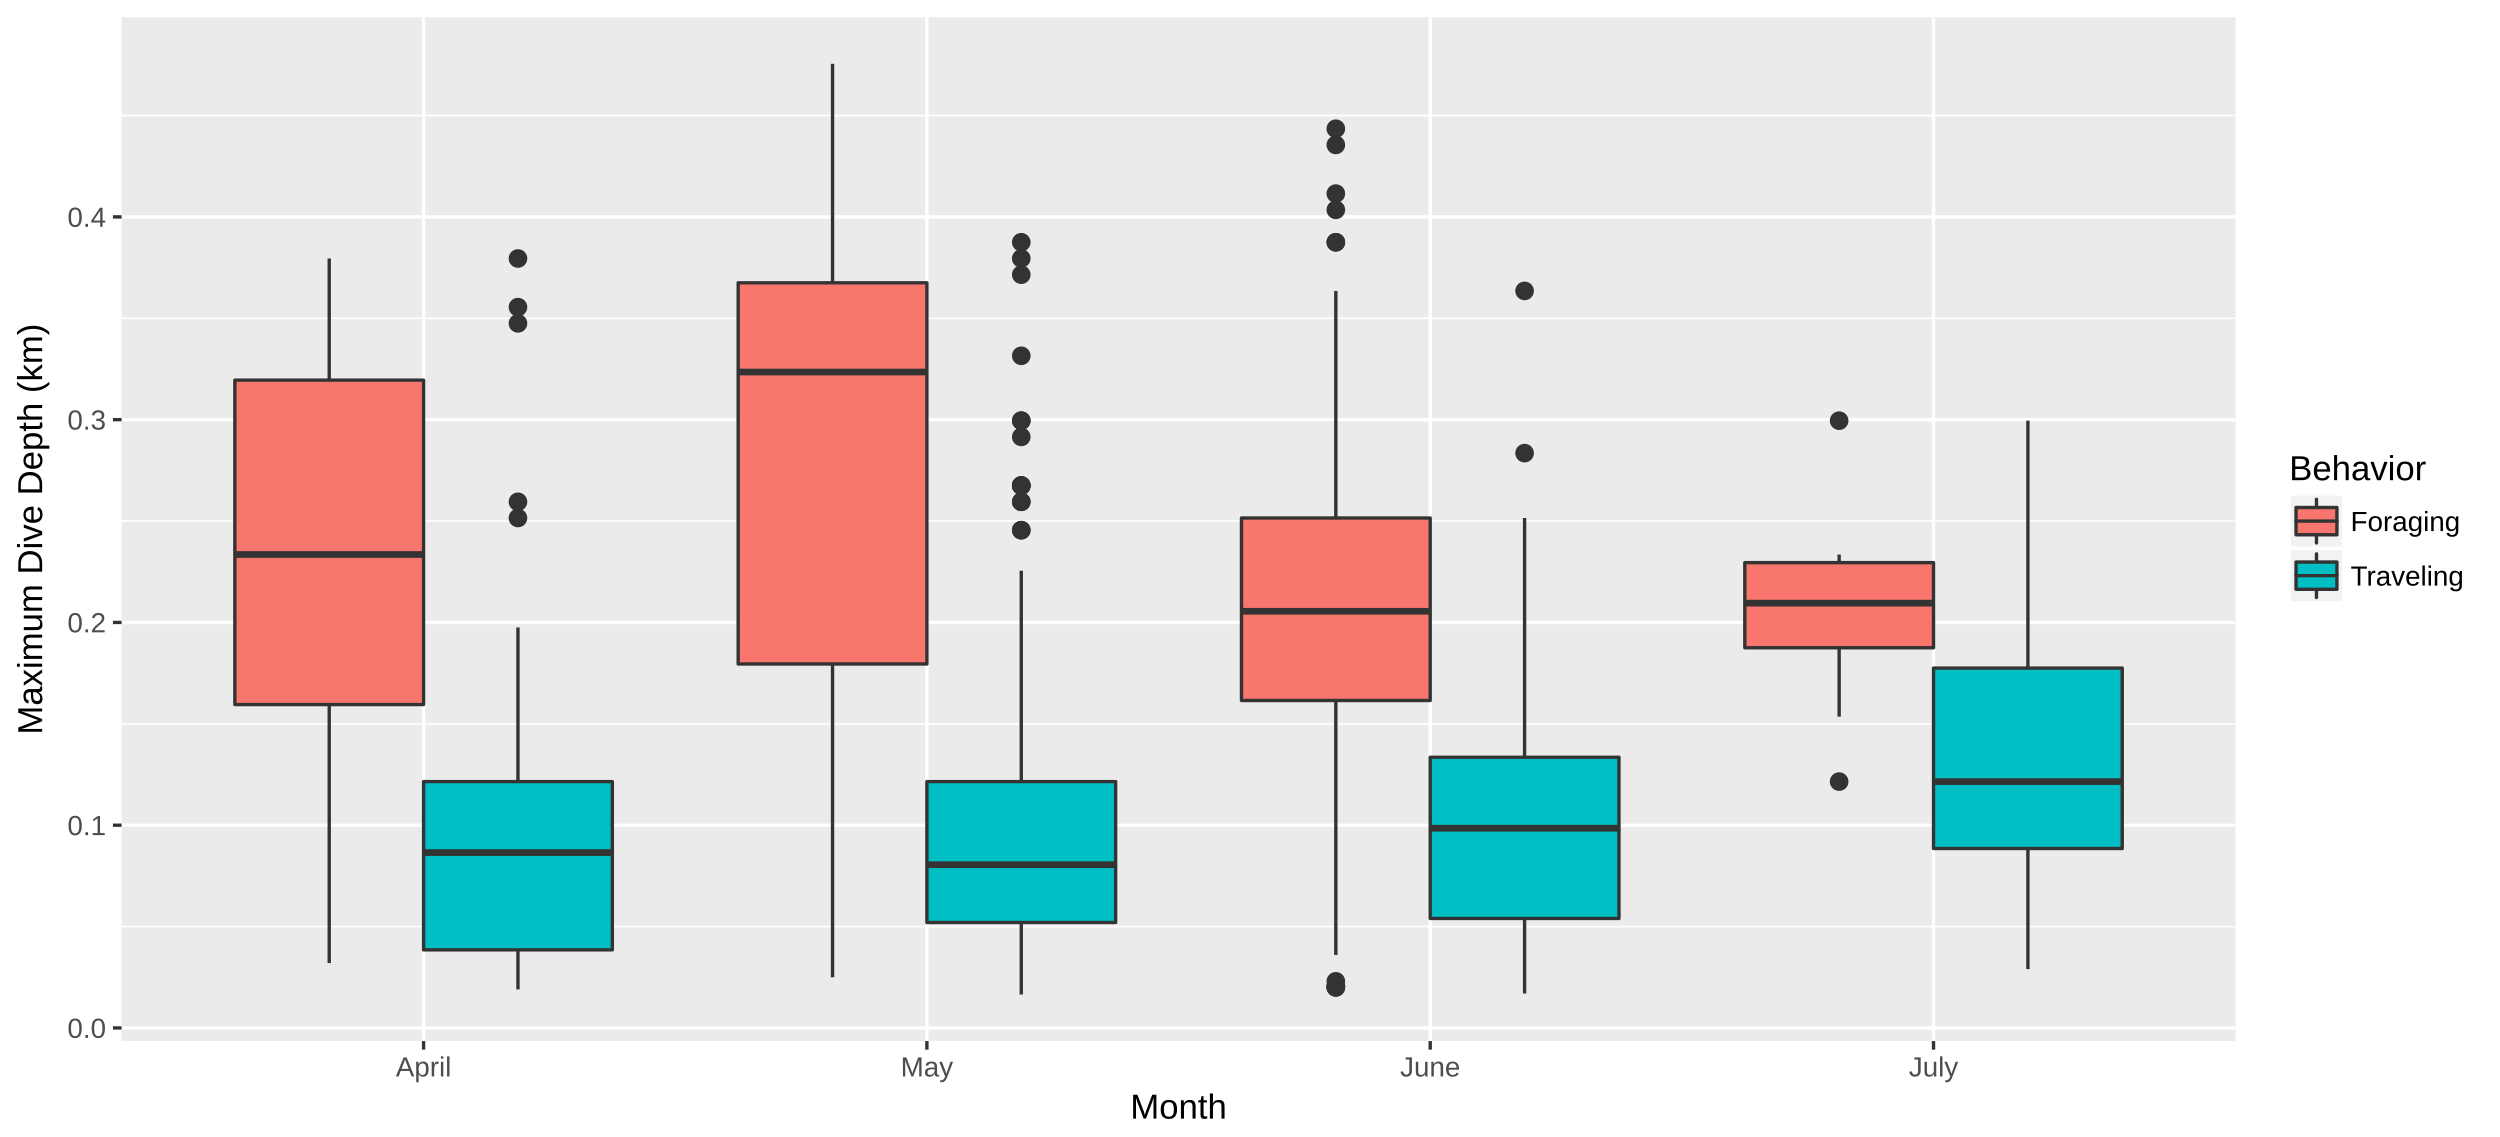
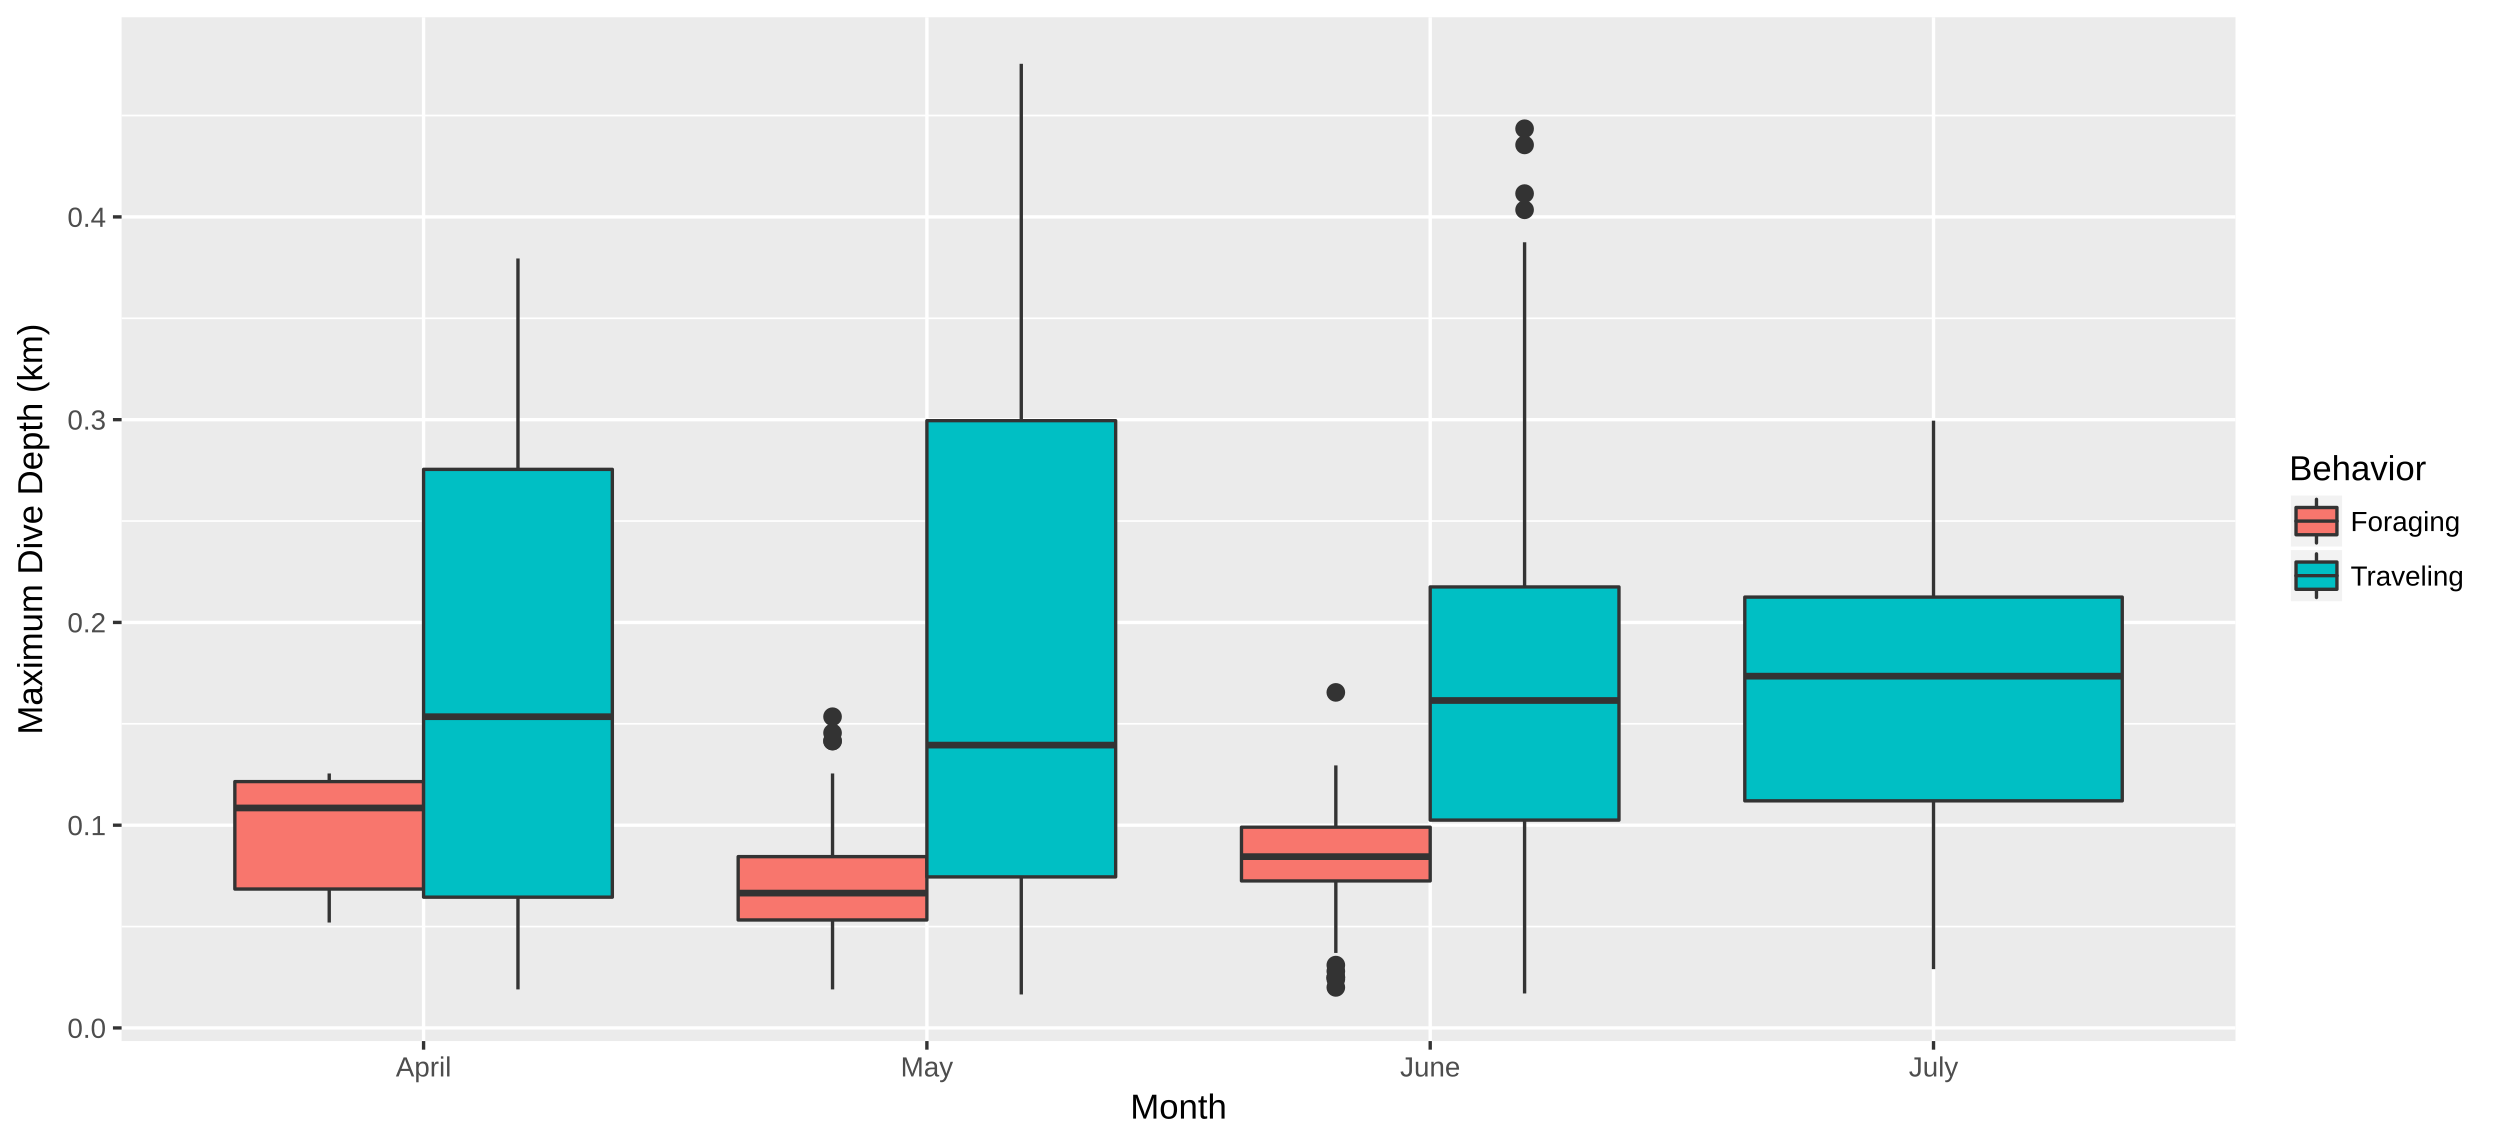
<svg xmlns="http://www.w3.org/2000/svg" viewBox="0 0 792.00 360.00">
  <defs>
    <style type="text/css">
    line, polyline, polygon, path, rect, circle {
      fill: none;
      stroke: #000000;
      stroke-linecap: round;
      stroke-linejoin: round;
      stroke-miterlimit: 10.00;
    }
  </style>
  </defs>
  <rect width="100%" height="100%" style="stroke: none; fill: #FFFFFF;" />
  <rect x="0.00" y="0.00" width="792.00" height="360.00" style="stroke-width: 1.07; stroke: #FFFFFF; fill: #FFFFFF;" />
  <defs>
    <clipPath id="cpMzguNTJ8NzA4LjIxfDMyOS44MHw1LjQ4">
      <rect x="38.52" y="5.48" width="669.69" height="324.32" />
    </clipPath>
  </defs>
  <rect x="38.52" y="5.48" width="669.69" height="324.32" style="stroke-width: 1.07; stroke: none; fill: #EBEBEB;" clip-path="url(#cpMzguNTJ8NzA4LjIxfDMyOS44MHw1LjQ4)" />
  <polyline points="38.52,293.54 708.21,293.54 " style="stroke-width: 0.53; stroke: #FFFFFF; stroke-linecap: butt;" clip-path="url(#cpMzguNTJ8NzA4LjIxfDMyOS44MHw1LjQ4)" />
  <polyline points="38.52,229.30 708.21,229.30 " style="stroke-width: 0.53; stroke: #FFFFFF; stroke-linecap: butt;" clip-path="url(#cpMzguNTJ8NzA4LjIxfDMyOS44MHw1LjQ4)" />
  <polyline points="38.52,165.07 708.21,165.07 " style="stroke-width: 0.53; stroke: #FFFFFF; stroke-linecap: butt;" clip-path="url(#cpMzguNTJ8NzA4LjIxfDMyOS44MHw1LjQ4)" />
  <polyline points="38.52,100.83 708.21,100.83 " style="stroke-width: 0.53; stroke: #FFFFFF; stroke-linecap: butt;" clip-path="url(#cpMzguNTJ8NzA4LjIxfDMyOS44MHw1LjQ4)" />
  <polyline points="38.52,36.60 708.21,36.60 " style="stroke-width: 0.53; stroke: #FFFFFF; stroke-linecap: butt;" clip-path="url(#cpMzguNTJ8NzA4LjIxfDMyOS44MHw1LjQ4)" />
  <polyline points="38.52,325.65 708.21,325.65 " style="stroke-width: 1.07; stroke: #FFFFFF; stroke-linecap: butt;" clip-path="url(#cpMzguNTJ8NzA4LjIxfDMyOS44MHw1LjQ4)" />
  <polyline points="38.52,261.42 708.21,261.42 " style="stroke-width: 1.07; stroke: #FFFFFF; stroke-linecap: butt;" clip-path="url(#cpMzguNTJ8NzA4LjIxfDMyOS44MHw1LjQ4)" />
  <polyline points="38.52,197.19 708.21,197.19 " style="stroke-width: 1.07; stroke: #FFFFFF; stroke-linecap: butt;" clip-path="url(#cpMzguNTJ8NzA4LjIxfDMyOS44MHw1LjQ4)" />
  <polyline points="38.52,132.95 708.21,132.95 " style="stroke-width: 1.07; stroke: #FFFFFF; stroke-linecap: butt;" clip-path="url(#cpMzguNTJ8NzA4LjIxfDMyOS44MHw1LjQ4)" />
  <polyline points="38.52,68.72 708.21,68.72 " style="stroke-width: 1.07; stroke: #FFFFFF; stroke-linecap: butt;" clip-path="url(#cpMzguNTJ8NzA4LjIxfDMyOS44MHw1LjQ4)" />
  <polyline points="134.19,329.80 134.19,5.48 " style="stroke-width: 1.07; stroke: #FFFFFF; stroke-linecap: butt;" clip-path="url(#cpMzguNTJ8NzA4LjIxfDMyOS44MHw1LjQ4)" />
  <polyline points="293.64,329.80 293.64,5.48 " style="stroke-width: 1.07; stroke: #FFFFFF; stroke-linecap: butt;" clip-path="url(#cpMzguNTJ8NzA4LjIxfDMyOS44MHw1LjQ4)" />
  <polyline points="453.09,329.80 453.09,5.48 " style="stroke-width: 1.07; stroke: #FFFFFF; stroke-linecap: butt;" clip-path="url(#cpMzguNTJ8NzA4LjIxfDMyOS44MHw1LjQ4)" />
  <polyline points="612.54,329.80 612.54,5.48 " style="stroke-width: 1.07; stroke: #FFFFFF; stroke-linecap: butt;" clip-path="url(#cpMzguNTJ8NzA4LjIxfDMyOS44MHw1LjQ4)" />
-   <line x1="104.30" y1="120.43" x2="104.30" y2="81.89" style="stroke-width: 1.07; stroke: #333333; stroke-linecap: butt;" clip-path="url(#cpMzguNTJ8NzA4LjIxfDMyOS44MHw1LjQ4)" />
-   <line x1="104.30" y1="223.20" x2="104.30" y2="305.10" style="stroke-width: 1.07; stroke: #333333; stroke-linecap: butt;" clip-path="url(#cpMzguNTJ8NzA4LjIxfDMyOS44MHw1LjQ4)" />
-   <polygon points="74.40,120.43 74.40,223.20 134.19,223.20 134.19,120.43 74.40,120.43 " style="stroke-width: 1.07; stroke: #333333; fill: #F8766D;" clip-path="url(#cpMzguNTJ8NzA4LjIxfDMyOS44MHw1LjQ4)" />
-   <line x1="74.40" y1="175.67" x2="134.19" y2="175.67" style="stroke-width: 2.13; stroke: #333333; stroke-linecap: butt;" clip-path="url(#cpMzguNTJ8NzA4LjIxfDMyOS44MHw1LjQ4)" />
-   <circle cx="164.09" cy="158.97" r="1.95pt" style="stroke-width: 0.71; stroke: #333333; fill: #333333;" clip-path="url(#cpMzguNTJ8NzA4LjIxfDMyOS44MHw1LjQ4)" />
-   <circle cx="164.09" cy="164.10" r="1.95pt" style="stroke-width: 0.71; stroke: #333333; fill: #333333;" clip-path="url(#cpMzguNTJ8NzA4LjIxfDMyOS44MHw1LjQ4)" />
-   <circle cx="164.09" cy="81.89" r="1.95pt" style="stroke-width: 0.71; stroke: #333333; fill: #333333;" clip-path="url(#cpMzguNTJ8NzA4LjIxfDMyOS44MHw1LjQ4)" />
-   <circle cx="164.09" cy="102.44" r="1.95pt" style="stroke-width: 0.71; stroke: #333333; fill: #333333;" clip-path="url(#cpMzguNTJ8NzA4LjIxfDMyOS44MHw1LjQ4)" />
-   <circle cx="164.09" cy="97.30" r="1.95pt" style="stroke-width: 0.71; stroke: #333333; fill: #333333;" clip-path="url(#cpMzguNTJ8NzA4LjIxfDMyOS44MHw1LjQ4)" />
-   <line x1="164.09" y1="247.61" x2="164.09" y2="198.79" style="stroke-width: 1.07; stroke: #333333; stroke-linecap: butt;" clip-path="url(#cpMzguNTJ8NzA4LjIxfDMyOS44MHw1LjQ4)" />
-   <line x1="164.09" y1="300.92" x2="164.09" y2="313.45" style="stroke-width: 1.07; stroke: #333333; stroke-linecap: butt;" clip-path="url(#cpMzguNTJ8NzA4LjIxfDMyOS44MHw1LjQ4)" />
-   <polygon points="134.19,247.61 134.19,300.92 193.99,300.92 193.99,247.61 134.19,247.61 " style="stroke-width: 1.07; stroke: #333333; fill: #00BFC4;" clip-path="url(#cpMzguNTJ8NzA4LjIxfDMyOS44MHw1LjQ4)" />
-   <line x1="134.19" y1="270.09" x2="193.99" y2="270.09" style="stroke-width: 2.13; stroke: #333333; stroke-linecap: butt;" clip-path="url(#cpMzguNTJ8NzA4LjIxfDMyOS44MHw1LjQ4)" />
-   <line x1="263.75" y1="89.59" x2="263.75" y2="20.22" style="stroke-width: 1.07; stroke: #333333; stroke-linecap: butt;" clip-path="url(#cpMzguNTJ8NzA4LjIxfDMyOS44MHw1LjQ4)" />
-   <line x1="263.75" y1="210.35" x2="263.75" y2="309.59" style="stroke-width: 1.07; stroke: #333333; stroke-linecap: butt;" clip-path="url(#cpMzguNTJ8NzA4LjIxfDMyOS44MHw1LjQ4)" />
-   <polygon points="233.85,89.59 233.85,210.35 293.64,210.35 293.64,89.59 233.85,89.59 " style="stroke-width: 1.07; stroke: #333333; fill: #F8766D;" clip-path="url(#cpMzguNTJ8NzA4LjIxfDMyOS44MHw1LjQ4)" />
-   <line x1="233.85" y1="117.86" x2="293.64" y2="117.86" style="stroke-width: 2.13; stroke: #333333; stroke-linecap: butt;" clip-path="url(#cpMzguNTJ8NzA4LjIxfDMyOS44MHw1LjQ4)" />
-   <circle cx="323.54" cy="158.97" r="1.95pt" style="stroke-width: 0.71; stroke: #333333; fill: #333333;" clip-path="url(#cpMzguNTJ8NzA4LjIxfDMyOS44MHw1LjQ4)" />
-   <circle cx="323.54" cy="81.89" r="1.95pt" style="stroke-width: 0.71; stroke: #333333; fill: #333333;" clip-path="url(#cpMzguNTJ8NzA4LjIxfDMyOS44MHw1LjQ4)" />
-   <circle cx="323.54" cy="87.02" r="1.95pt" style="stroke-width: 0.71; stroke: #333333; fill: #333333;" clip-path="url(#cpMzguNTJ8NzA4LjIxfDMyOS44MHw1LjQ4)" />
-   <circle cx="323.54" cy="76.75" r="1.95pt" style="stroke-width: 0.71; stroke: #333333; fill: #333333;" clip-path="url(#cpMzguNTJ8NzA4LjIxfDMyOS44MHw1LjQ4)" />
-   <circle cx="323.54" cy="112.72" r="1.95pt" style="stroke-width: 0.71; stroke: #333333; fill: #333333;" clip-path="url(#cpMzguNTJ8NzA4LjIxfDMyOS44MHw1LjQ4)" />
-   <circle cx="323.54" cy="133.27" r="1.95pt" style="stroke-width: 0.71; stroke: #333333; fill: #333333;" clip-path="url(#cpMzguNTJ8NzA4LjIxfDMyOS44MHw1LjQ4)" />
-   <circle cx="323.54" cy="153.83" r="1.95pt" style="stroke-width: 0.71; stroke: #333333; fill: #333333;" clip-path="url(#cpMzguNTJ8NzA4LjIxfDMyOS44MHw1LjQ4)" />
-   <circle cx="323.54" cy="138.41" r="1.95pt" style="stroke-width: 0.71; stroke: #333333; fill: #333333;" clip-path="url(#cpMzguNTJ8NzA4LjIxfDMyOS44MHw1LjQ4)" />
-   <circle cx="323.54" cy="167.96" r="1.95pt" style="stroke-width: 0.71; stroke: #333333; fill: #333333;" clip-path="url(#cpMzguNTJ8NzA4LjIxfDMyOS44MHw1LjQ4)" />
-   <circle cx="323.54" cy="167.96" r="1.95pt" style="stroke-width: 0.71; stroke: #333333; fill: #333333;" clip-path="url(#cpMzguNTJ8NzA4LjIxfDMyOS44MHw1LjQ4)" />
-   <circle cx="323.54" cy="153.83" r="1.95pt" style="stroke-width: 0.71; stroke: #333333; fill: #333333;" clip-path="url(#cpMzguNTJ8NzA4LjIxfDMyOS44MHw1LjQ4)" />
-   <circle cx="323.54" cy="158.97" r="1.95pt" style="stroke-width: 0.71; stroke: #333333; fill: #333333;" clip-path="url(#cpMzguNTJ8NzA4LjIxfDMyOS44MHw1LjQ4)" />
-   <circle cx="323.54" cy="153.83" r="1.95pt" style="stroke-width: 0.71; stroke: #333333; fill: #333333;" clip-path="url(#cpMzguNTJ8NzA4LjIxfDMyOS44MHw1LjQ4)" />
-   <circle cx="323.54" cy="153.83" r="1.95pt" style="stroke-width: 0.71; stroke: #333333; fill: #333333;" clip-path="url(#cpMzguNTJ8NzA4LjIxfDMyOS44MHw1LjQ4)" />
-   <circle cx="323.54" cy="133.27" r="1.95pt" style="stroke-width: 0.71; stroke: #333333; fill: #333333;" clip-path="url(#cpMzguNTJ8NzA4LjIxfDMyOS44MHw1LjQ4)" />
-   <line x1="323.54" y1="247.61" x2="323.54" y2="180.81" style="stroke-width: 1.07; stroke: #333333; stroke-linecap: butt;" clip-path="url(#cpMzguNTJ8NzA4LjIxfDMyOS44MHw1LjQ4)" />
-   <line x1="323.54" y1="292.25" x2="323.54" y2="315.05" style="stroke-width: 1.07; stroke: #333333; stroke-linecap: butt;" clip-path="url(#cpMzguNTJ8NzA4LjIxfDMyOS44MHw1LjQ4)" />
-   <polygon points="293.64,247.61 293.64,292.25 353.44,292.25 353.44,247.61 293.64,247.61 " style="stroke-width: 1.07; stroke: #333333; fill: #00BFC4;" clip-path="url(#cpMzguNTJ8NzA4LjIxfDMyOS44MHw1LjQ4)" />
-   <line x1="293.64" y1="273.94" x2="353.44" y2="273.94" style="stroke-width: 2.13; stroke: #333333; stroke-linecap: butt;" clip-path="url(#cpMzguNTJ8NzA4LjIxfDMyOS44MHw1LjQ4)" />
-   <circle cx="423.19" cy="310.88" r="1.95pt" style="stroke-width: 0.71; stroke: #333333; fill: #333333;" clip-path="url(#cpMzguNTJ8NzA4LjIxfDMyOS44MHw1LjQ4)" />
-   <circle cx="423.19" cy="76.75" r="1.95pt" style="stroke-width: 0.71; stroke: #333333; fill: #333333;" clip-path="url(#cpMzguNTJ8NzA4LjIxfDMyOS44MHw1LjQ4)" />
-   <circle cx="423.19" cy="61.33" r="1.95pt" style="stroke-width: 0.71; stroke: #333333; fill: #333333;" clip-path="url(#cpMzguNTJ8NzA4LjIxfDMyOS44MHw1LjQ4)" />
-   <circle cx="423.19" cy="66.47" r="1.95pt" style="stroke-width: 0.71; stroke: #333333; fill: #333333;" clip-path="url(#cpMzguNTJ8NzA4LjIxfDMyOS44MHw1LjQ4)" />
-   <circle cx="423.19" cy="40.78" r="1.95pt" style="stroke-width: 0.71; stroke: #333333; fill: #333333;" clip-path="url(#cpMzguNTJ8NzA4LjIxfDMyOS44MHw1LjQ4)" />
-   <circle cx="423.19" cy="45.91" r="1.95pt" style="stroke-width: 0.71; stroke: #333333; fill: #333333;" clip-path="url(#cpMzguNTJ8NzA4LjIxfDMyOS44MHw1LjQ4)" />
+   <line x1="104.30" y1="247.61" x2="104.30" y2="245.04" style="stroke-width: 1.07; stroke: #333333; stroke-linecap: butt;" clip-path="url(#cpMzguNTJ8NzA4LjIxfDMyOS44MHw1LjQ4)" />
+   <line x1="104.30" y1="281.65" x2="104.30" y2="292.25" style="stroke-width: 1.07; stroke: #333333; stroke-linecap: butt;" clip-path="url(#cpMzguNTJ8NzA4LjIxfDMyOS44MHw1LjQ4)" />
+   <polygon points="74.40,247.61 74.40,281.65 134.19,281.65 134.19,247.61 74.40,247.61 " style="stroke-width: 1.07; stroke: #333333; fill: #F8766D;" clip-path="url(#cpMzguNTJ8NzA4LjIxfDMyOS44MHw1LjQ4)" />
+   <line x1="74.40" y1="255.96" x2="134.19" y2="255.96" style="stroke-width: 2.13; stroke: #333333; stroke-linecap: butt;" clip-path="url(#cpMzguNTJ8NzA4LjIxfDMyOS44MHw1LjQ4)" />
+   <line x1="164.09" y1="148.69" x2="164.09" y2="81.89" style="stroke-width: 1.07; stroke: #333333; stroke-linecap: butt;" clip-path="url(#cpMzguNTJ8NzA4LjIxfDMyOS44MHw1LjQ4)" />
+   <line x1="164.09" y1="284.22" x2="164.09" y2="313.45" style="stroke-width: 1.07; stroke: #333333; stroke-linecap: butt;" clip-path="url(#cpMzguNTJ8NzA4LjIxfDMyOS44MHw1LjQ4)" />
+   <polygon points="134.19,148.69 134.19,284.22 193.99,284.22 193.99,148.69 134.19,148.69 " style="stroke-width: 1.07; stroke: #333333; fill: #00BFC4;" clip-path="url(#cpMzguNTJ8NzA4LjIxfDMyOS44MHw1LjQ4)" />
+   <line x1="134.19" y1="227.05" x2="193.99" y2="227.05" style="stroke-width: 2.13; stroke: #333333; stroke-linecap: butt;" clip-path="url(#cpMzguNTJ8NzA4LjIxfDMyOS44MHw1LjQ4)" />
+   <circle cx="263.75" cy="227.05" r="1.95pt" style="stroke-width: 0.71; stroke: #333333; fill: #333333;" clip-path="url(#cpMzguNTJ8NzA4LjIxfDMyOS44MHw1LjQ4)" />
+   <circle cx="263.75" cy="232.19" r="1.95pt" style="stroke-width: 0.71; stroke: #333333; fill: #333333;" clip-path="url(#cpMzguNTJ8NzA4LjIxfDMyOS44MHw1LjQ4)" />
+   <circle cx="263.75" cy="234.76" r="1.95pt" style="stroke-width: 0.71; stroke: #333333; fill: #333333;" clip-path="url(#cpMzguNTJ8NzA4LjIxfDMyOS44MHw1LjQ4)" />
+   <circle cx="263.75" cy="234.76" r="1.95pt" style="stroke-width: 0.71; stroke: #333333; fill: #333333;" clip-path="url(#cpMzguNTJ8NzA4LjIxfDMyOS44MHw1LjQ4)" />
+   <line x1="263.75" y1="271.38" x2="263.75" y2="245.04" style="stroke-width: 1.07; stroke: #333333; stroke-linecap: butt;" clip-path="url(#cpMzguNTJ8NzA4LjIxfDMyOS44MHw1LjQ4)" />
+   <line x1="263.75" y1="291.45" x2="263.75" y2="313.45" style="stroke-width: 1.07; stroke: #333333; stroke-linecap: butt;" clip-path="url(#cpMzguNTJ8NzA4LjIxfDMyOS44MHw1LjQ4)" />
+   <polygon points="233.85,271.38 233.85,291.45 293.64,291.45 293.64,271.38 233.85,271.38 " style="stroke-width: 1.07; stroke: #333333; fill: #F8766D;" clip-path="url(#cpMzguNTJ8NzA4LjIxfDMyOS44MHw1LjQ4)" />
+   <line x1="233.85" y1="282.94" x2="293.64" y2="282.94" style="stroke-width: 2.13; stroke: #333333; stroke-linecap: butt;" clip-path="url(#cpMzguNTJ8NzA4LjIxfDMyOS44MHw1LjQ4)" />
+   <line x1="323.54" y1="133.27" x2="323.54" y2="20.22" style="stroke-width: 1.07; stroke: #333333; stroke-linecap: butt;" clip-path="url(#cpMzguNTJ8NzA4LjIxfDMyOS44MHw1LjQ4)" />
+   <line x1="323.54" y1="277.80" x2="323.54" y2="315.05" style="stroke-width: 1.07; stroke: #333333; stroke-linecap: butt;" clip-path="url(#cpMzguNTJ8NzA4LjIxfDMyOS44MHw1LjQ4)" />
+   <polygon points="293.64,133.27 293.64,277.80 353.44,277.80 353.44,133.27 293.64,133.27 " style="stroke-width: 1.07; stroke: #333333; fill: #00BFC4;" clip-path="url(#cpMzguNTJ8NzA4LjIxfDMyOS44MHw1LjQ4)" />
+   <line x1="293.64" y1="236.05" x2="353.44" y2="236.05" style="stroke-width: 2.13; stroke: #333333; stroke-linecap: butt;" clip-path="url(#cpMzguNTJ8NzA4LjIxfDMyOS44MHw1LjQ4)" />
  <circle cx="423.19" cy="312.81" r="1.95pt" style="stroke-width: 0.71; stroke: #333333; fill: #333333;" clip-path="url(#cpMzguNTJ8NzA4LjIxfDMyOS44MHw1LjQ4)" />
-   <circle cx="423.19" cy="312.81" r="1.95pt" style="stroke-width: 0.71; stroke: #333333; fill: #333333;" clip-path="url(#cpMzguNTJ8NzA4LjIxfDMyOS44MHw1LjQ4)" />
-   <circle cx="423.19" cy="312.48" r="1.95pt" style="stroke-width: 0.71; stroke: #333333; fill: #333333;" clip-path="url(#cpMzguNTJ8NzA4LjIxfDMyOS44MHw1LjQ4)" />
-   <circle cx="423.19" cy="76.75" r="1.95pt" style="stroke-width: 0.71; stroke: #333333; fill: #333333;" clip-path="url(#cpMzguNTJ8NzA4LjIxfDMyOS44MHw1LjQ4)" />
-   <circle cx="423.19" cy="312.48" r="1.95pt" style="stroke-width: 0.71; stroke: #333333; fill: #333333;" clip-path="url(#cpMzguNTJ8NzA4LjIxfDMyOS44MHw1LjQ4)" />
-   <line x1="423.19" y1="164.10" x2="423.19" y2="92.16" style="stroke-width: 1.07; stroke: #333333; stroke-linecap: butt;" clip-path="url(#cpMzguNTJ8NzA4LjIxfDMyOS44MHw1LjQ4)" />
-   <line x1="423.19" y1="221.92" x2="423.19" y2="302.53" style="stroke-width: 1.07; stroke: #333333; stroke-linecap: butt;" clip-path="url(#cpMzguNTJ8NzA4LjIxfDMyOS44MHw1LjQ4)" />
-   <polygon points="393.30,164.10 393.30,221.92 453.09,221.92 453.09,164.10 393.30,164.10 " style="stroke-width: 1.07; stroke: #333333; fill: #F8766D;" clip-path="url(#cpMzguNTJ8NzA4LjIxfDMyOS44MHw1LjQ4)" />
-   <line x1="393.30" y1="193.65" x2="453.09" y2="193.65" style="stroke-width: 2.13; stroke: #333333; stroke-linecap: butt;" clip-path="url(#cpMzguNTJ8NzA4LjIxfDMyOS44MHw1LjQ4)" />
-   <circle cx="482.99" cy="143.55" r="1.95pt" style="stroke-width: 0.71; stroke: #333333; fill: #333333;" clip-path="url(#cpMzguNTJ8NzA4LjIxfDMyOS44MHw1LjQ4)" />
-   <circle cx="482.99" cy="92.16" r="1.95pt" style="stroke-width: 0.71; stroke: #333333; fill: #333333;" clip-path="url(#cpMzguNTJ8NzA4LjIxfDMyOS44MHw1LjQ4)" />
-   <line x1="482.99" y1="239.90" x2="482.99" y2="164.10" style="stroke-width: 1.07; stroke: #333333; stroke-linecap: butt;" clip-path="url(#cpMzguNTJ8NzA4LjIxfDMyOS44MHw1LjQ4)" />
-   <line x1="482.99" y1="290.97" x2="482.99" y2="314.73" style="stroke-width: 1.07; stroke: #333333; stroke-linecap: butt;" clip-path="url(#cpMzguNTJ8NzA4LjIxfDMyOS44MHw1LjQ4)" />
-   <polygon points="453.09,239.90 453.09,290.97 512.89,290.97 512.89,239.90 453.09,239.90 " style="stroke-width: 1.07; stroke: #333333; fill: #00BFC4;" clip-path="url(#cpMzguNTJ8NzA4LjIxfDMyOS44MHw1LjQ4)" />
-   <line x1="453.09" y1="262.38" x2="512.89" y2="262.38" style="stroke-width: 2.13; stroke: #333333; stroke-linecap: butt;" clip-path="url(#cpMzguNTJ8NzA4LjIxfDMyOS44MHw1LjQ4)" />
-   <circle cx="582.64" cy="133.27" r="1.95pt" style="stroke-width: 0.71; stroke: #333333; fill: #333333;" clip-path="url(#cpMzguNTJ8NzA4LjIxfDMyOS44MHw1LjQ4)" />
-   <circle cx="582.64" cy="247.61" r="1.95pt" style="stroke-width: 0.71; stroke: #333333; fill: #333333;" clip-path="url(#cpMzguNTJ8NzA4LjIxfDMyOS44MHw1LjQ4)" />
-   <line x1="582.64" y1="178.24" x2="582.64" y2="175.67" style="stroke-width: 1.07; stroke: #333333; stroke-linecap: butt;" clip-path="url(#cpMzguNTJ8NzA4LjIxfDMyOS44MHw1LjQ4)" />
-   <line x1="582.64" y1="205.21" x2="582.64" y2="227.05" style="stroke-width: 1.07; stroke: #333333; stroke-linecap: butt;" clip-path="url(#cpMzguNTJ8NzA4LjIxfDMyOS44MHw1LjQ4)" />
-   <polygon points="552.75,178.24 552.75,205.21 612.54,205.21 612.54,178.24 552.75,178.24 " style="stroke-width: 1.07; stroke: #333333; fill: #F8766D;" clip-path="url(#cpMzguNTJ8NzA4LjIxfDMyOS44MHw1LjQ4)" />
-   <line x1="552.75" y1="191.08" x2="612.54" y2="191.08" style="stroke-width: 2.13; stroke: #333333; stroke-linecap: butt;" clip-path="url(#cpMzguNTJ8NzA4LjIxfDMyOS44MHw1LjQ4)" />
-   <line x1="642.44" y1="211.64" x2="642.44" y2="133.27" style="stroke-width: 1.07; stroke: #333333; stroke-linecap: butt;" clip-path="url(#cpMzguNTJ8NzA4LjIxfDMyOS44MHw1LjQ4)" />
-   <line x1="642.44" y1="268.81" x2="642.44" y2="307.02" style="stroke-width: 1.07; stroke: #333333; stroke-linecap: butt;" clip-path="url(#cpMzguNTJ8NzA4LjIxfDMyOS44MHw1LjQ4)" />
-   <polygon points="612.54,211.64 612.54,268.81 672.33,268.81 672.33,211.64 612.54,211.64 " style="stroke-width: 1.07; stroke: #333333; fill: #00BFC4;" clip-path="url(#cpMzguNTJ8NzA4LjIxfDMyOS44MHw1LjQ4)" />
-   <line x1="612.54" y1="247.61" x2="672.33" y2="247.61" style="stroke-width: 2.13; stroke: #333333; stroke-linecap: butt;" clip-path="url(#cpMzguNTJ8NzA4LjIxfDMyOS44MHw1LjQ4)" />
+   <circle cx="423.19" cy="310.24" r="1.95pt" style="stroke-width: 0.71; stroke: #333333; fill: #333333;" clip-path="url(#cpMzguNTJ8NzA4LjIxfDMyOS44MHw1LjQ4)" />
+   <circle cx="423.19" cy="307.67" r="1.95pt" style="stroke-width: 0.71; stroke: #333333; fill: #333333;" clip-path="url(#cpMzguNTJ8NzA4LjIxfDMyOS44MHw1LjQ4)" />
+   <circle cx="423.19" cy="309.59" r="1.95pt" style="stroke-width: 0.71; stroke: #333333; fill: #333333;" clip-path="url(#cpMzguNTJ8NzA4LjIxfDMyOS44MHw1LjQ4)" />
+   <circle cx="423.19" cy="219.35" r="1.95pt" style="stroke-width: 0.71; stroke: #333333; fill: #333333;" clip-path="url(#cpMzguNTJ8NzA4LjIxfDMyOS44MHw1LjQ4)" />
+   <circle cx="423.19" cy="305.74" r="1.95pt" style="stroke-width: 0.71; stroke: #333333; fill: #333333;" clip-path="url(#cpMzguNTJ8NzA4LjIxfDMyOS44MHw1LjQ4)" />
+   <circle cx="423.19" cy="309.59" r="1.95pt" style="stroke-width: 0.71; stroke: #333333; fill: #333333;" clip-path="url(#cpMzguNTJ8NzA4LjIxfDMyOS44MHw1LjQ4)" />
+   <line x1="423.19" y1="262.06" x2="423.19" y2="242.47" style="stroke-width: 1.07; stroke: #333333; stroke-linecap: butt;" clip-path="url(#cpMzguNTJ8NzA4LjIxfDMyOS44MHw1LjQ4)" />
+   <line x1="423.19" y1="279.08" x2="423.19" y2="301.89" style="stroke-width: 1.07; stroke: #333333; stroke-linecap: butt;" clip-path="url(#cpMzguNTJ8NzA4LjIxfDMyOS44MHw1LjQ4)" />
+   <polygon points="393.30,262.06 393.30,279.08 453.09,279.08 453.09,262.06 393.30,262.06 " style="stroke-width: 1.07; stroke: #333333; fill: #F8766D;" clip-path="url(#cpMzguNTJ8NzA4LjIxfDMyOS44MHw1LjQ4)" />
+   <line x1="393.30" y1="271.38" x2="453.09" y2="271.38" style="stroke-width: 2.13; stroke: #333333; stroke-linecap: butt;" clip-path="url(#cpMzguNTJ8NzA4LjIxfDMyOS44MHw1LjQ4)" />
+   <circle cx="482.99" cy="61.33" r="1.95pt" style="stroke-width: 0.71; stroke: #333333; fill: #333333;" clip-path="url(#cpMzguNTJ8NzA4LjIxfDMyOS44MHw1LjQ4)" />
+   <circle cx="482.99" cy="66.47" r="1.95pt" style="stroke-width: 0.71; stroke: #333333; fill: #333333;" clip-path="url(#cpMzguNTJ8NzA4LjIxfDMyOS44MHw1LjQ4)" />
+   <circle cx="482.99" cy="40.78" r="1.95pt" style="stroke-width: 0.71; stroke: #333333; fill: #333333;" clip-path="url(#cpMzguNTJ8NzA4LjIxfDMyOS44MHw1LjQ4)" />
+   <circle cx="482.99" cy="45.91" r="1.95pt" style="stroke-width: 0.71; stroke: #333333; fill: #333333;" clip-path="url(#cpMzguNTJ8NzA4LjIxfDMyOS44MHw1LjQ4)" />
+   <line x1="482.99" y1="185.94" x2="482.99" y2="76.75" style="stroke-width: 1.07; stroke: #333333; stroke-linecap: butt;" clip-path="url(#cpMzguNTJ8NzA4LjIxfDMyOS44MHw1LjQ4)" />
+   <line x1="482.99" y1="259.81" x2="482.99" y2="314.73" style="stroke-width: 1.07; stroke: #333333; stroke-linecap: butt;" clip-path="url(#cpMzguNTJ8NzA4LjIxfDMyOS44MHw1LjQ4)" />
+   <polygon points="453.09,185.94 453.09,259.81 512.89,259.81 512.89,185.94 453.09,185.94 " style="stroke-width: 1.07; stroke: #333333; fill: #00BFC4;" clip-path="url(#cpMzguNTJ8NzA4LjIxfDMyOS44MHw1LjQ4)" />
+   <line x1="453.09" y1="221.92" x2="512.89" y2="221.92" style="stroke-width: 2.13; stroke: #333333; stroke-linecap: butt;" clip-path="url(#cpMzguNTJ8NzA4LjIxfDMyOS44MHw1LjQ4)" />
+   <line x1="612.54" y1="189.16" x2="612.54" y2="133.27" style="stroke-width: 1.07; stroke: #333333; stroke-linecap: butt;" clip-path="url(#cpMzguNTJ8NzA4LjIxfDMyOS44MHw1LjQ4)" />
+   <line x1="612.54" y1="253.71" x2="612.54" y2="307.02" style="stroke-width: 1.07; stroke: #333333; stroke-linecap: butt;" clip-path="url(#cpMzguNTJ8NzA4LjIxfDMyOS44MHw1LjQ4)" />
+   <polygon points="552.75,189.16 552.75,253.71 672.33,253.71 672.33,189.16 552.75,189.16 " style="stroke-width: 1.07; stroke: #333333; fill: #00BFC4;" clip-path="url(#cpMzguNTJ8NzA4LjIxfDMyOS44MHw1LjQ4)" />
+   <line x1="552.75" y1="214.21" x2="672.33" y2="214.21" style="stroke-width: 2.13; stroke: #333333; stroke-linecap: butt;" clip-path="url(#cpMzguNTJ8NzA4LjIxfDMyOS44MHw1LjQ4)" />
  <defs>
    <clipPath id="cpMC4wMHw3OTIuMDB8MzYwLjAwfDAuMDA=">
      <rect x="0.00" y="0.00" width="792.00" height="360.00" />
    </clipPath>
  </defs>
  <g clip-path="url(#cpMC4wMHw3OTIuMDB8MzYwLjAwfDAuMDA=)">
    <text x="21.36" y="328.80" style="font-size: 8.80px; fill: #4D4D4D; font-family: Arial;" textLength="12.23px" lengthAdjust="spacingAndGlyphs">0.0</text>
  </g>
  <g clip-path="url(#cpMC4wMHw3OTIuMDB8MzYwLjAwfDAuMDA=)">
    <text x="21.36" y="264.57" style="font-size: 8.80px; fill: #4D4D4D; font-family: Arial;" textLength="12.23px" lengthAdjust="spacingAndGlyphs">0.1</text>
  </g>
  <g clip-path="url(#cpMC4wMHw3OTIuMDB8MzYwLjAwfDAuMDA=)">
    <text x="21.36" y="200.33" style="font-size: 8.80px; fill: #4D4D4D; font-family: Arial;" textLength="12.23px" lengthAdjust="spacingAndGlyphs">0.2</text>
  </g>
  <g clip-path="url(#cpMC4wMHw3OTIuMDB8MzYwLjAwfDAuMDA=)">
    <text x="21.36" y="136.10" style="font-size: 8.80px; fill: #4D4D4D; font-family: Arial;" textLength="12.23px" lengthAdjust="spacingAndGlyphs">0.3</text>
  </g>
  <g clip-path="url(#cpMC4wMHw3OTIuMDB8MzYwLjAwfDAuMDA=)">
    <text x="21.36" y="71.87" style="font-size: 8.80px; fill: #4D4D4D; font-family: Arial;" textLength="12.23px" lengthAdjust="spacingAndGlyphs">0.4</text>
  </g>
  <polyline points="35.78,325.65 38.52,325.65 " style="stroke-width: 1.07; stroke: #333333; stroke-linecap: butt;" clip-path="url(#cpMC4wMHw3OTIuMDB8MzYwLjAwfDAuMDA=)" />
  <polyline points="35.78,261.42 38.52,261.42 " style="stroke-width: 1.07; stroke: #333333; stroke-linecap: butt;" clip-path="url(#cpMC4wMHw3OTIuMDB8MzYwLjAwfDAuMDA=)" />
  <polyline points="35.78,197.19 38.52,197.19 " style="stroke-width: 1.07; stroke: #333333; stroke-linecap: butt;" clip-path="url(#cpMC4wMHw3OTIuMDB8MzYwLjAwfDAuMDA=)" />
  <polyline points="35.78,132.95 38.52,132.95 " style="stroke-width: 1.07; stroke: #333333; stroke-linecap: butt;" clip-path="url(#cpMC4wMHw3OTIuMDB8MzYwLjAwfDAuMDA=)" />
  <polyline points="35.78,68.72 38.52,68.72 " style="stroke-width: 1.07; stroke: #333333; stroke-linecap: butt;" clip-path="url(#cpMC4wMHw3OTIuMDB8MzYwLjAwfDAuMDA=)" />
  <polyline points="134.19,332.54 134.19,329.80 " style="stroke-width: 1.07; stroke: #333333; stroke-linecap: butt;" clip-path="url(#cpMC4wMHw3OTIuMDB8MzYwLjAwfDAuMDA=)" />
  <polyline points="293.64,332.54 293.64,329.80 " style="stroke-width: 1.07; stroke: #333333; stroke-linecap: butt;" clip-path="url(#cpMC4wMHw3OTIuMDB8MzYwLjAwfDAuMDA=)" />
  <polyline points="453.09,332.54 453.09,329.80 " style="stroke-width: 1.07; stroke: #333333; stroke-linecap: butt;" clip-path="url(#cpMC4wMHw3OTIuMDB8MzYwLjAwfDAuMDA=)" />
  <polyline points="612.54,332.54 612.54,329.80 " style="stroke-width: 1.07; stroke: #333333; stroke-linecap: butt;" clip-path="url(#cpMC4wMHw3OTIuMDB8MzYwLjAwfDAuMDA=)" />
  <g clip-path="url(#cpMC4wMHw3OTIuMDB8MzYwLjAwfDAuMDA=)">
    <text x="125.39" y="341.03" style="font-size: 8.80px; fill: #4D4D4D; font-family: Arial;" textLength="17.60px" lengthAdjust="spacingAndGlyphs">April</text>
  </g>
  <g clip-path="url(#cpMC4wMHw3OTIuMDB8MzYwLjAwfDAuMDA=)">
    <text x="285.33" y="341.03" style="font-size: 8.80px; fill: #4D4D4D; font-family: Arial;" textLength="16.62px" lengthAdjust="spacingAndGlyphs">May</text>
  </g>
  <g clip-path="url(#cpMC4wMHw3OTIuMDB8MzYwLjAwfDAuMDA=)">
    <text x="443.55" y="341.03" style="font-size: 8.80px; fill: #4D4D4D; font-family: Arial;" textLength="19.08px" lengthAdjust="spacingAndGlyphs">June</text>
  </g>
  <g clip-path="url(#cpMC4wMHw3OTIuMDB8MzYwLjAwfDAuMDA=)">
    <text x="604.72" y="341.03" style="font-size: 8.80px; fill: #4D4D4D; font-family: Arial;" textLength="15.65px" lengthAdjust="spacingAndGlyphs">July</text>
  </g>
  <g clip-path="url(#cpMC4wMHw3OTIuMDB8MzYwLjAwfDAuMDA=)">
    <text x="358.08" y="354.38" style="font-size: 11.00px; font-family: Arial;" textLength="30.57px" lengthAdjust="spacingAndGlyphs">Month</text>
  </g>
  <g clip-path="url(#cpMC4wMHw3OTIuMDB8MzYwLjAwfDAuMDA=)">
    <text transform="translate(13.35,232.73) rotate(-90)" style="font-size: 11.00px; font-family: Arial;" textLength="130.18px" lengthAdjust="spacingAndGlyphs">Maximum Dive Depth (km)</text>
  </g>
  <rect x="719.55" y="138.59" width="66.97" height="58.09" style="stroke-width: 1.07; stroke: none; fill: #FFFFFF;" clip-path="url(#cpMC4wMHw3OTIuMDB8MzYwLjAwfDAuMDA=)" />
  <g clip-path="url(#cpMC4wMHw3OTIuMDB8MzYwLjAwfDAuMDA=)">
    <text x="725.22" y="152.13" style="font-size: 11.00px; font-family: Arial;" textLength="43.41px" lengthAdjust="spacingAndGlyphs">Behavior</text>
  </g>
  <rect x="725.22" y="156.45" width="17.28" height="17.28" style="stroke-width: 1.07; stroke: #FFFFFF; fill: #F2F2F2;" clip-path="url(#cpMC4wMHw3OTIuMDB8MzYwLjAwfDAuMDA=)" />
  <polyline points="733.86,172.01 733.86,169.41 " style="stroke-width: 1.07; stroke: #333333;" clip-path="url(#cpMC4wMHw3OTIuMDB8MzYwLjAwfDAuMDA=)" />
  <polyline points="733.86,160.77 733.86,158.18 " style="stroke-width: 1.07; stroke: #333333;" clip-path="url(#cpMC4wMHw3OTIuMDB8MzYwLjAwfDAuMDA=)" />
  <rect x="727.38" y="160.77" width="12.96" height="8.64" style="stroke-width: 1.07; stroke: #333333; fill: #F8766D;" clip-path="url(#cpMC4wMHw3OTIuMDB8MzYwLjAwfDAuMDA=)" />
  <polyline points="727.38,165.09 740.34,165.09 " style="stroke-width: 1.07; stroke: #333333;" clip-path="url(#cpMC4wMHw3OTIuMDB8MzYwLjAwfDAuMDA=)" />
  <rect x="725.22" y="173.73" width="17.28" height="17.28" style="stroke-width: 1.07; stroke: #FFFFFF; fill: #F2F2F2;" clip-path="url(#cpMC4wMHw3OTIuMDB8MzYwLjAwfDAuMDA=)" />
  <polyline points="733.86,189.29 733.86,186.69 " style="stroke-width: 1.07; stroke: #333333;" clip-path="url(#cpMC4wMHw3OTIuMDB8MzYwLjAwfDAuMDA=)" />
  <polyline points="733.86,178.05 733.86,175.46 " style="stroke-width: 1.07; stroke: #333333;" clip-path="url(#cpMC4wMHw3OTIuMDB8MzYwLjAwfDAuMDA=)" />
  <rect x="727.38" y="178.05" width="12.96" height="8.64" style="stroke-width: 1.07; stroke: #333333; fill: #00BFC4;" clip-path="url(#cpMC4wMHw3OTIuMDB8MzYwLjAwfDAuMDA=)" />
  <polyline points="727.38,182.37 740.34,182.37 " style="stroke-width: 1.07; stroke: #333333;" clip-path="url(#cpMC4wMHw3OTIuMDB8MzYwLjAwfDAuMDA=)" />
  <g clip-path="url(#cpMC4wMHw3OTIuMDB8MzYwLjAwfDAuMDA=)">
    <text x="744.66" y="168.24" style="font-size: 8.80px; font-family: Arial;" textLength="34.73px" lengthAdjust="spacingAndGlyphs">Foraging</text>
  </g>
  <g clip-path="url(#cpMC4wMHw3OTIuMDB8MzYwLjAwfDAuMDA=)">
    <text x="744.66" y="185.52" style="font-size: 8.80px; font-family: Arial;" textLength="36.19px" lengthAdjust="spacingAndGlyphs">Traveling</text>
  </g>
</svg>
